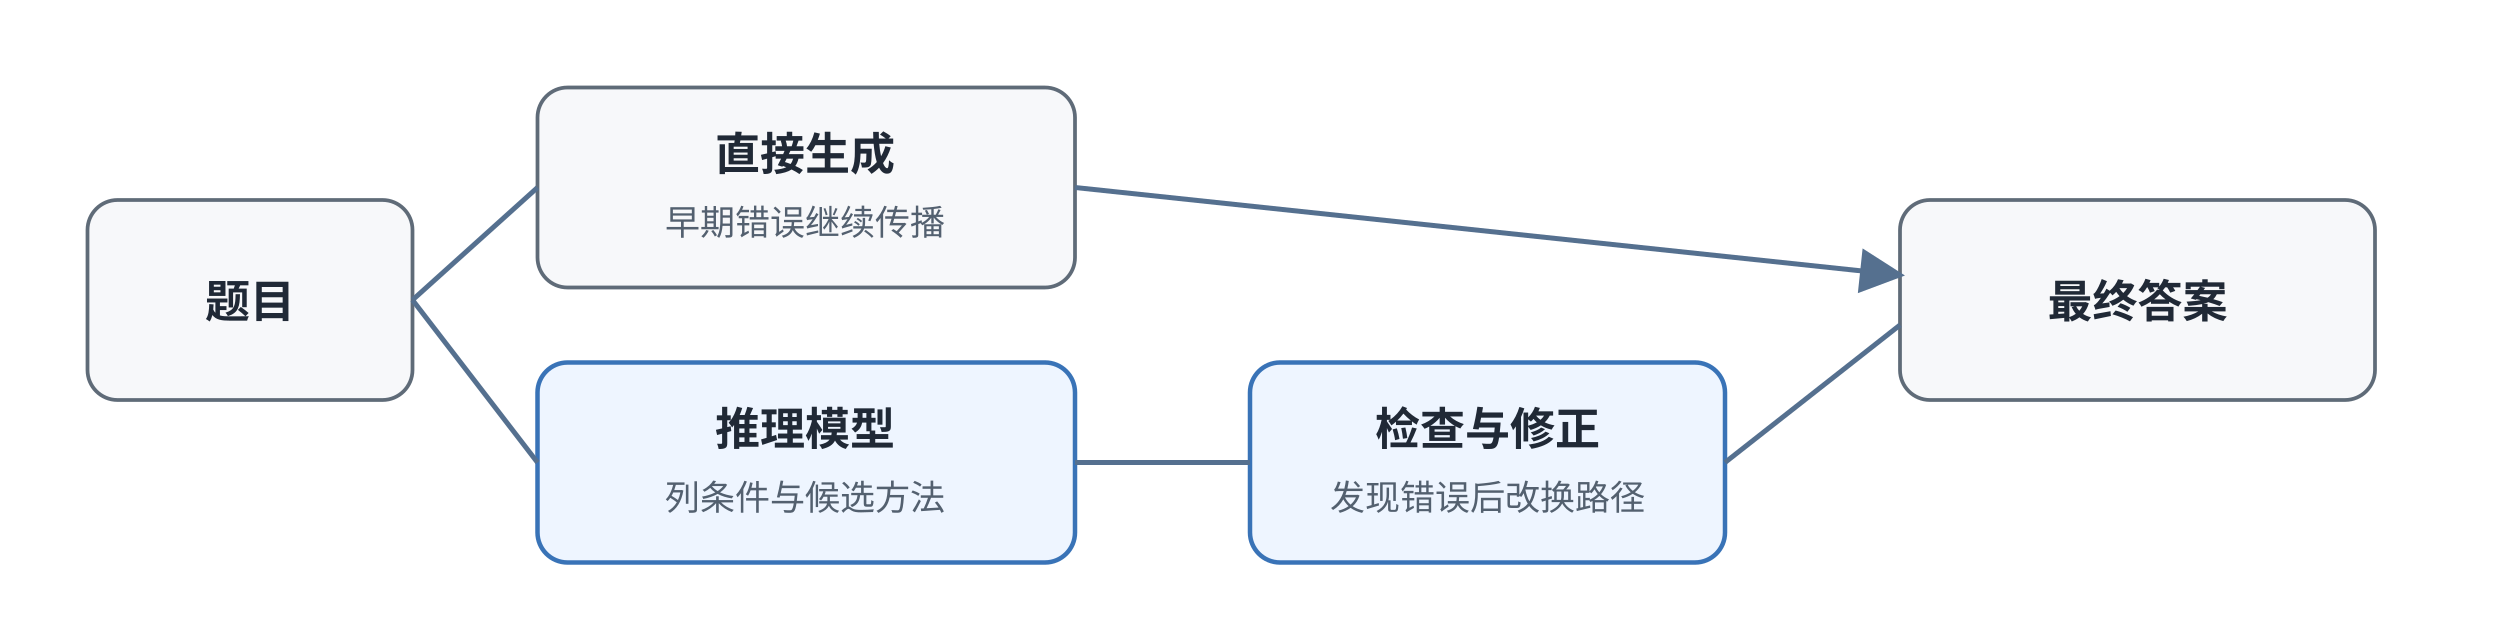
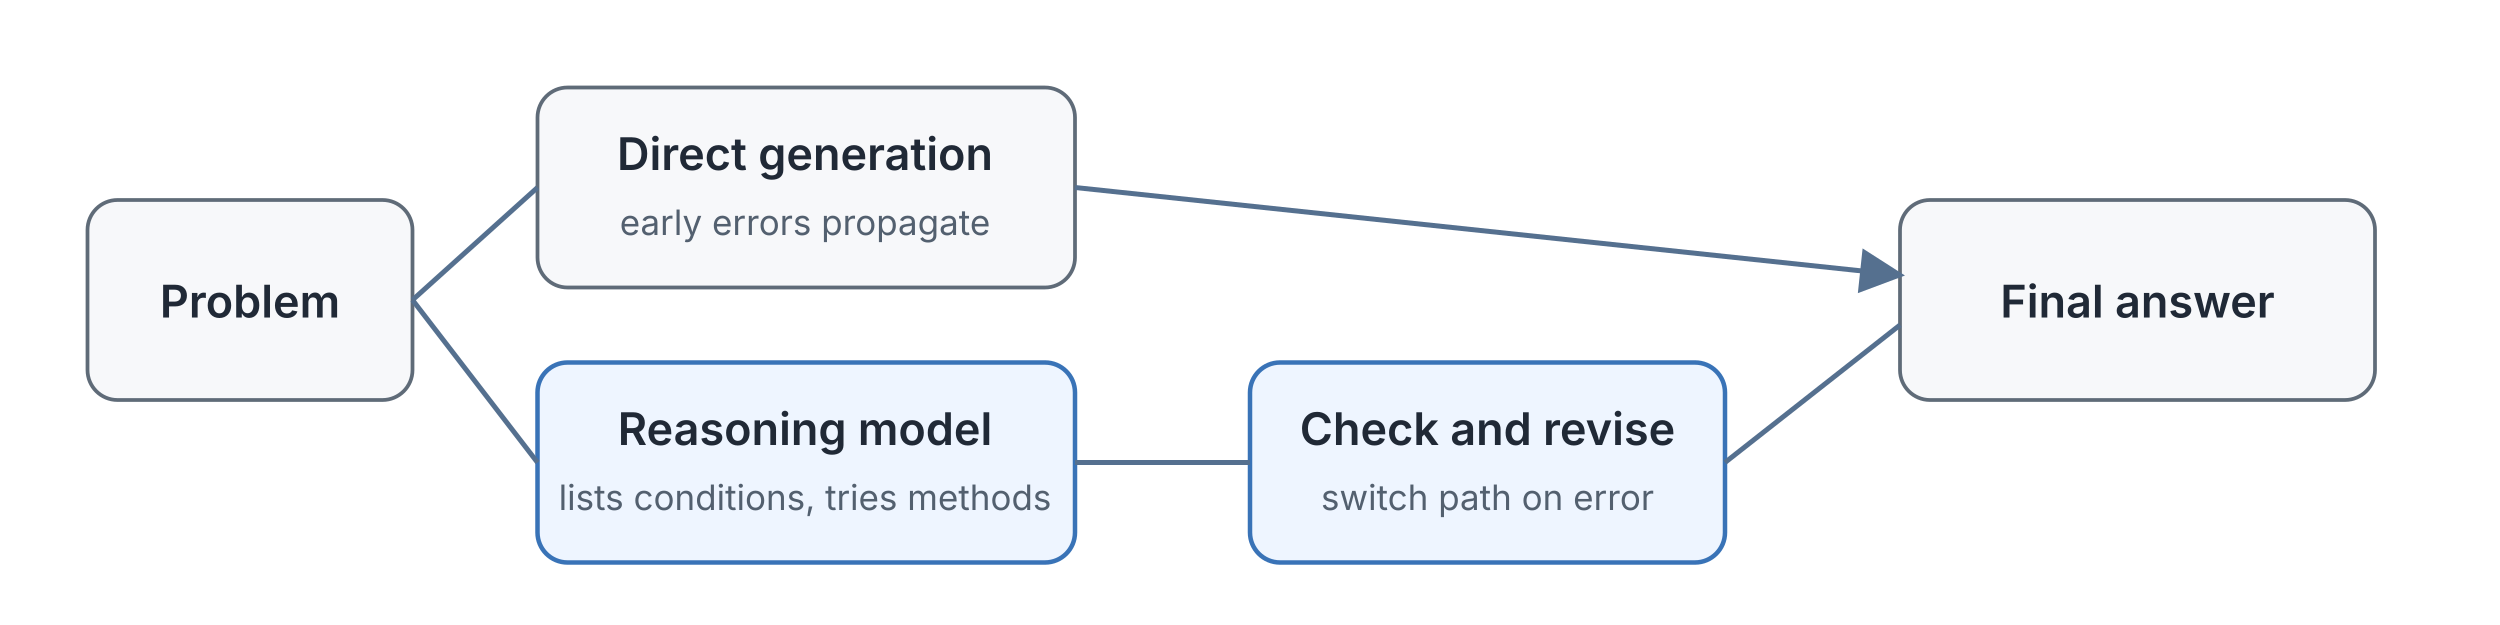
<svg xmlns="http://www.w3.org/2000/svg" width="1000" height="250" viewBox="0 0 1000 250" role="img" aria-labelledby="t d">
  <defs>
    <marker id="a" markerWidth="9" markerHeight="9" refX="8" refY="4.5" orient="auto">
      <path d="M0 0 9 4.5 0 9Z" fill="#55708f" />
    </marker>
-     <style>.b{fill:#f7f8fa;stroke:#5f6b78;stroke-width:1.5}.c{fill:#eef5ff;stroke:#3973b7;stroke-width:1.8}.t{font:600 18px 'Songti SC',serif;fill:#202936}.s{font:14px 'Songti SC',serif;fill:#53606f}.a{stroke:#55708f;stroke-width:2;fill:none;marker-end:url(#a)}</style>
+     <style>.b{fill:#f7f8fa;stroke:#5f6b78;stroke-width:1.5}.c{fill:#eef5ff;stroke:#3973b7;stroke-width:1.8}.t{font:600 18px Inter,Helvetica,Arial,sans-serif;fill:#202936}.s{font:14px Inter,Helvetica,Arial,sans-serif;fill:#53606f}.a{stroke:#55708f;stroke-width:2;fill:none;marker-end:url(#a)}</style>
  </defs>
  <rect x="35" y="80" width="130" height="80" rx="12" class="b" />
-   <text x="100" y="127" text-anchor="middle" class="t">题目</text>
+   <text x="100" y="127" text-anchor="middle" class="t">Problem</text>
  <rect x="215" y="35" width="215" height="80" rx="12" class="b" />
-   <text x="322" y="68" text-anchor="middle" class="t">直接生成</text>
-   <text x="322" y="94" text-anchor="middle" class="s">早期错误继续传播</text>
+   <text x="322" y="68" text-anchor="middle" class="t">Direct generation</text>
+   <text x="322" y="94" text-anchor="middle" class="s">early errors propagate</text>
  <rect x="215" y="145" width="215" height="80" rx="12" class="c" />
-   <text x="322" y="178" text-anchor="middle" class="t">推理模型</text>
-   <text x="322" y="204" text-anchor="middle" class="s">列条件与候选方法</text>
+   <text x="322" y="178" text-anchor="middle" class="t">Reasoning model</text>
+   <text x="322" y="204" text-anchor="middle" class="s">lists conditions, tries methods</text>
  <rect x="500" y="145" width="190" height="80" rx="12" class="c" />
-   <text x="595" y="178" text-anchor="middle" class="t">检查与修正</text>
-   <text x="595" y="204" text-anchor="middle" class="s">发现错误后改换路径</text>
+   <text x="595" y="178" text-anchor="middle" class="t">Check and revise</text>
+   <text x="595" y="204" text-anchor="middle" class="s">switch path on error</text>
  <rect x="760" y="80" width="190" height="80" rx="12" class="b" />
-   <text x="855" y="127" text-anchor="middle" class="t">最终答案</text>
+   <text x="855" y="127" text-anchor="middle" class="t">Final answer</text>
  <path d="M165 120 215 75M165 120 215 185M430 185H500M690 185 760 130M430 75 760 110" class="a" />
</svg>
